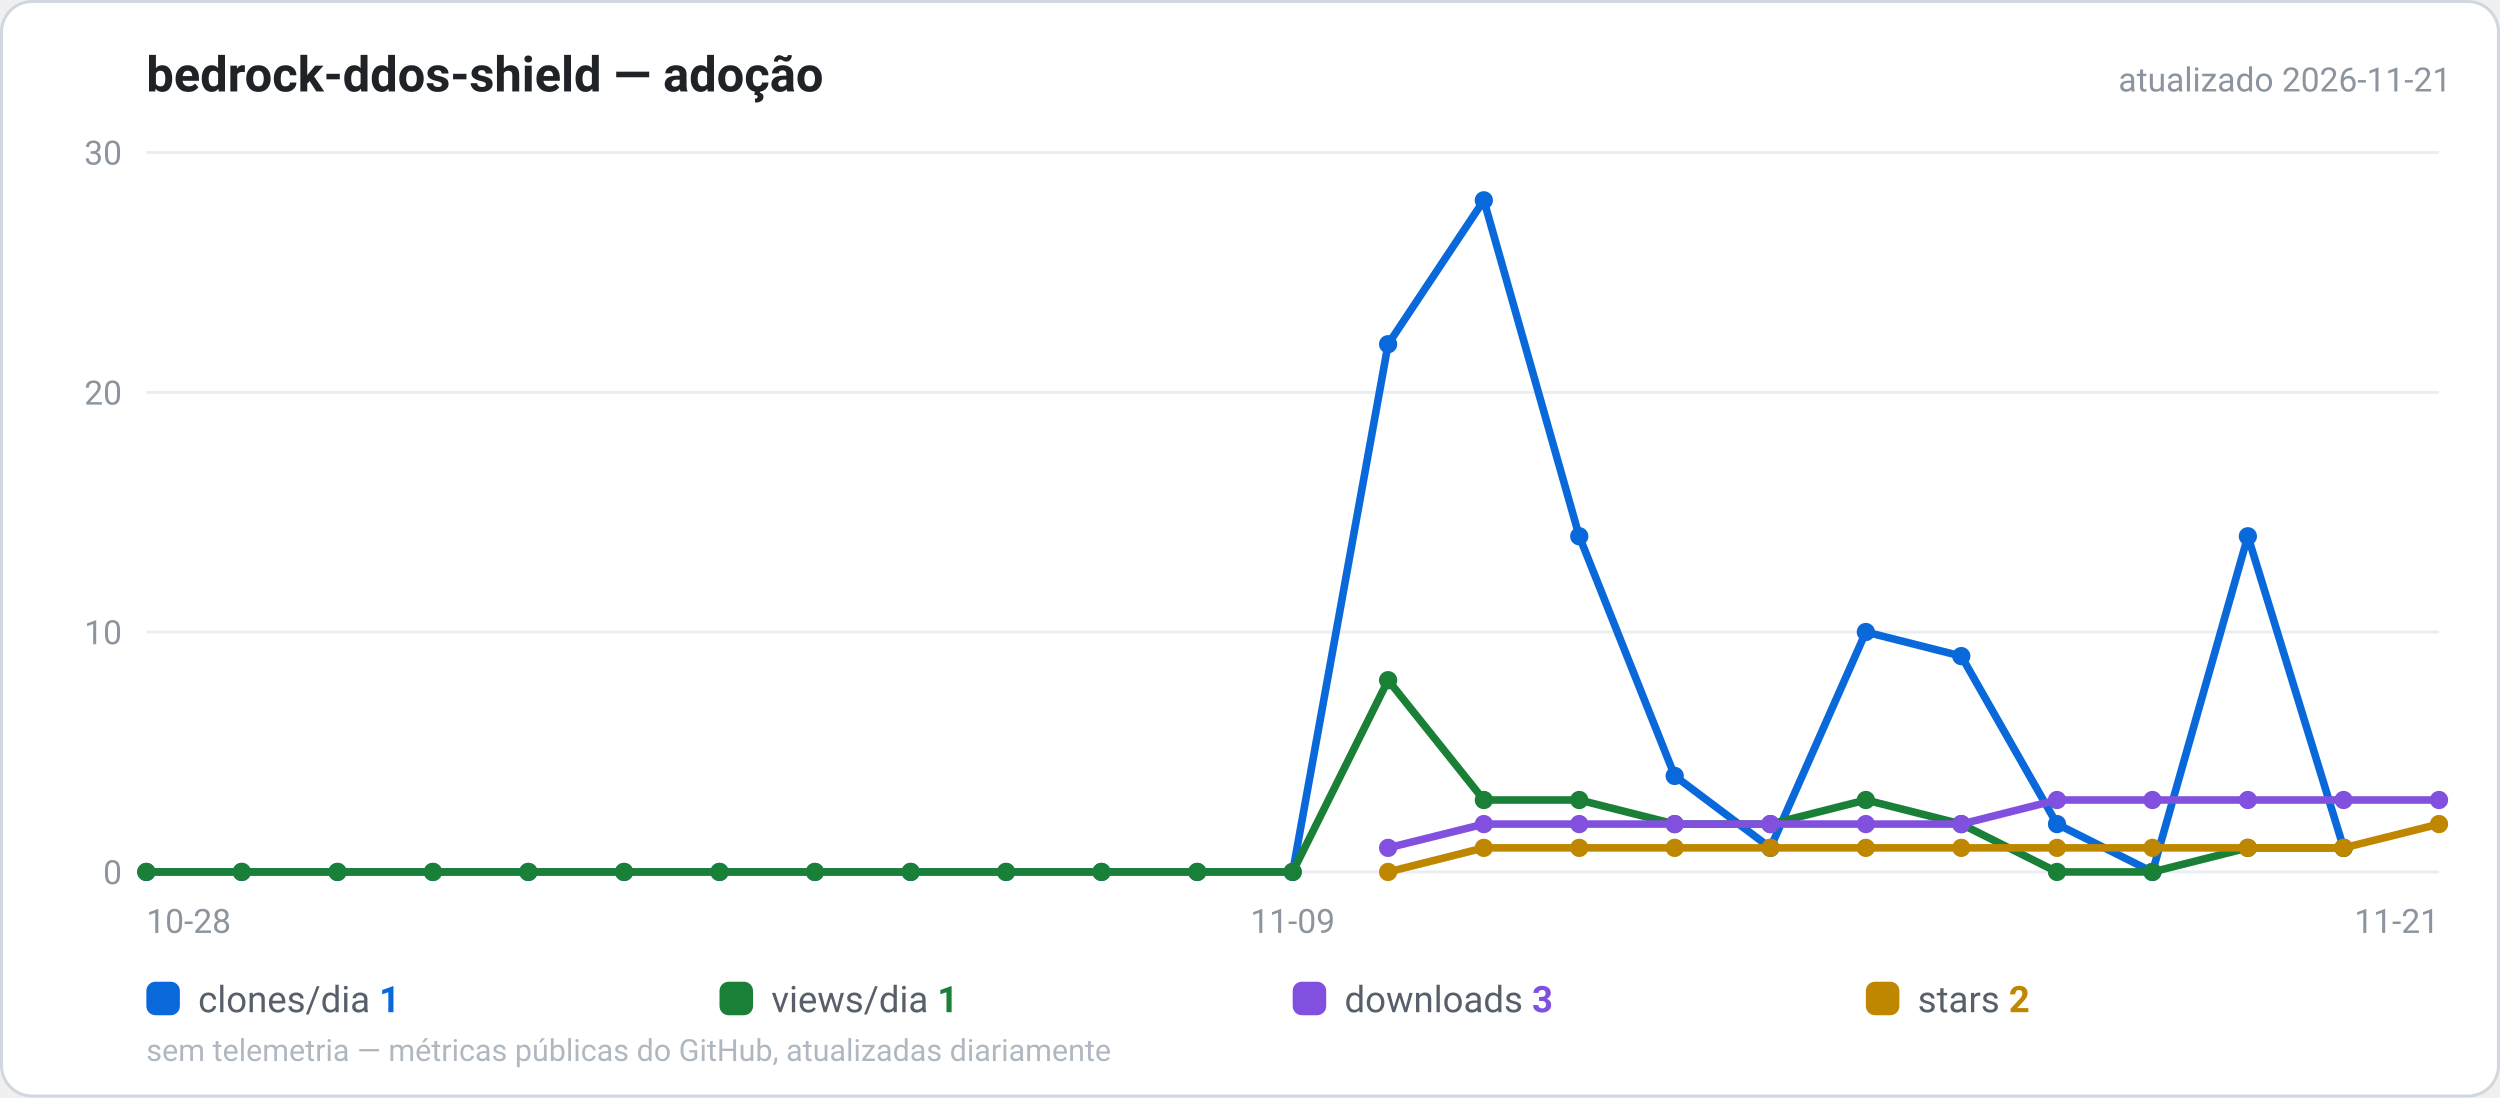
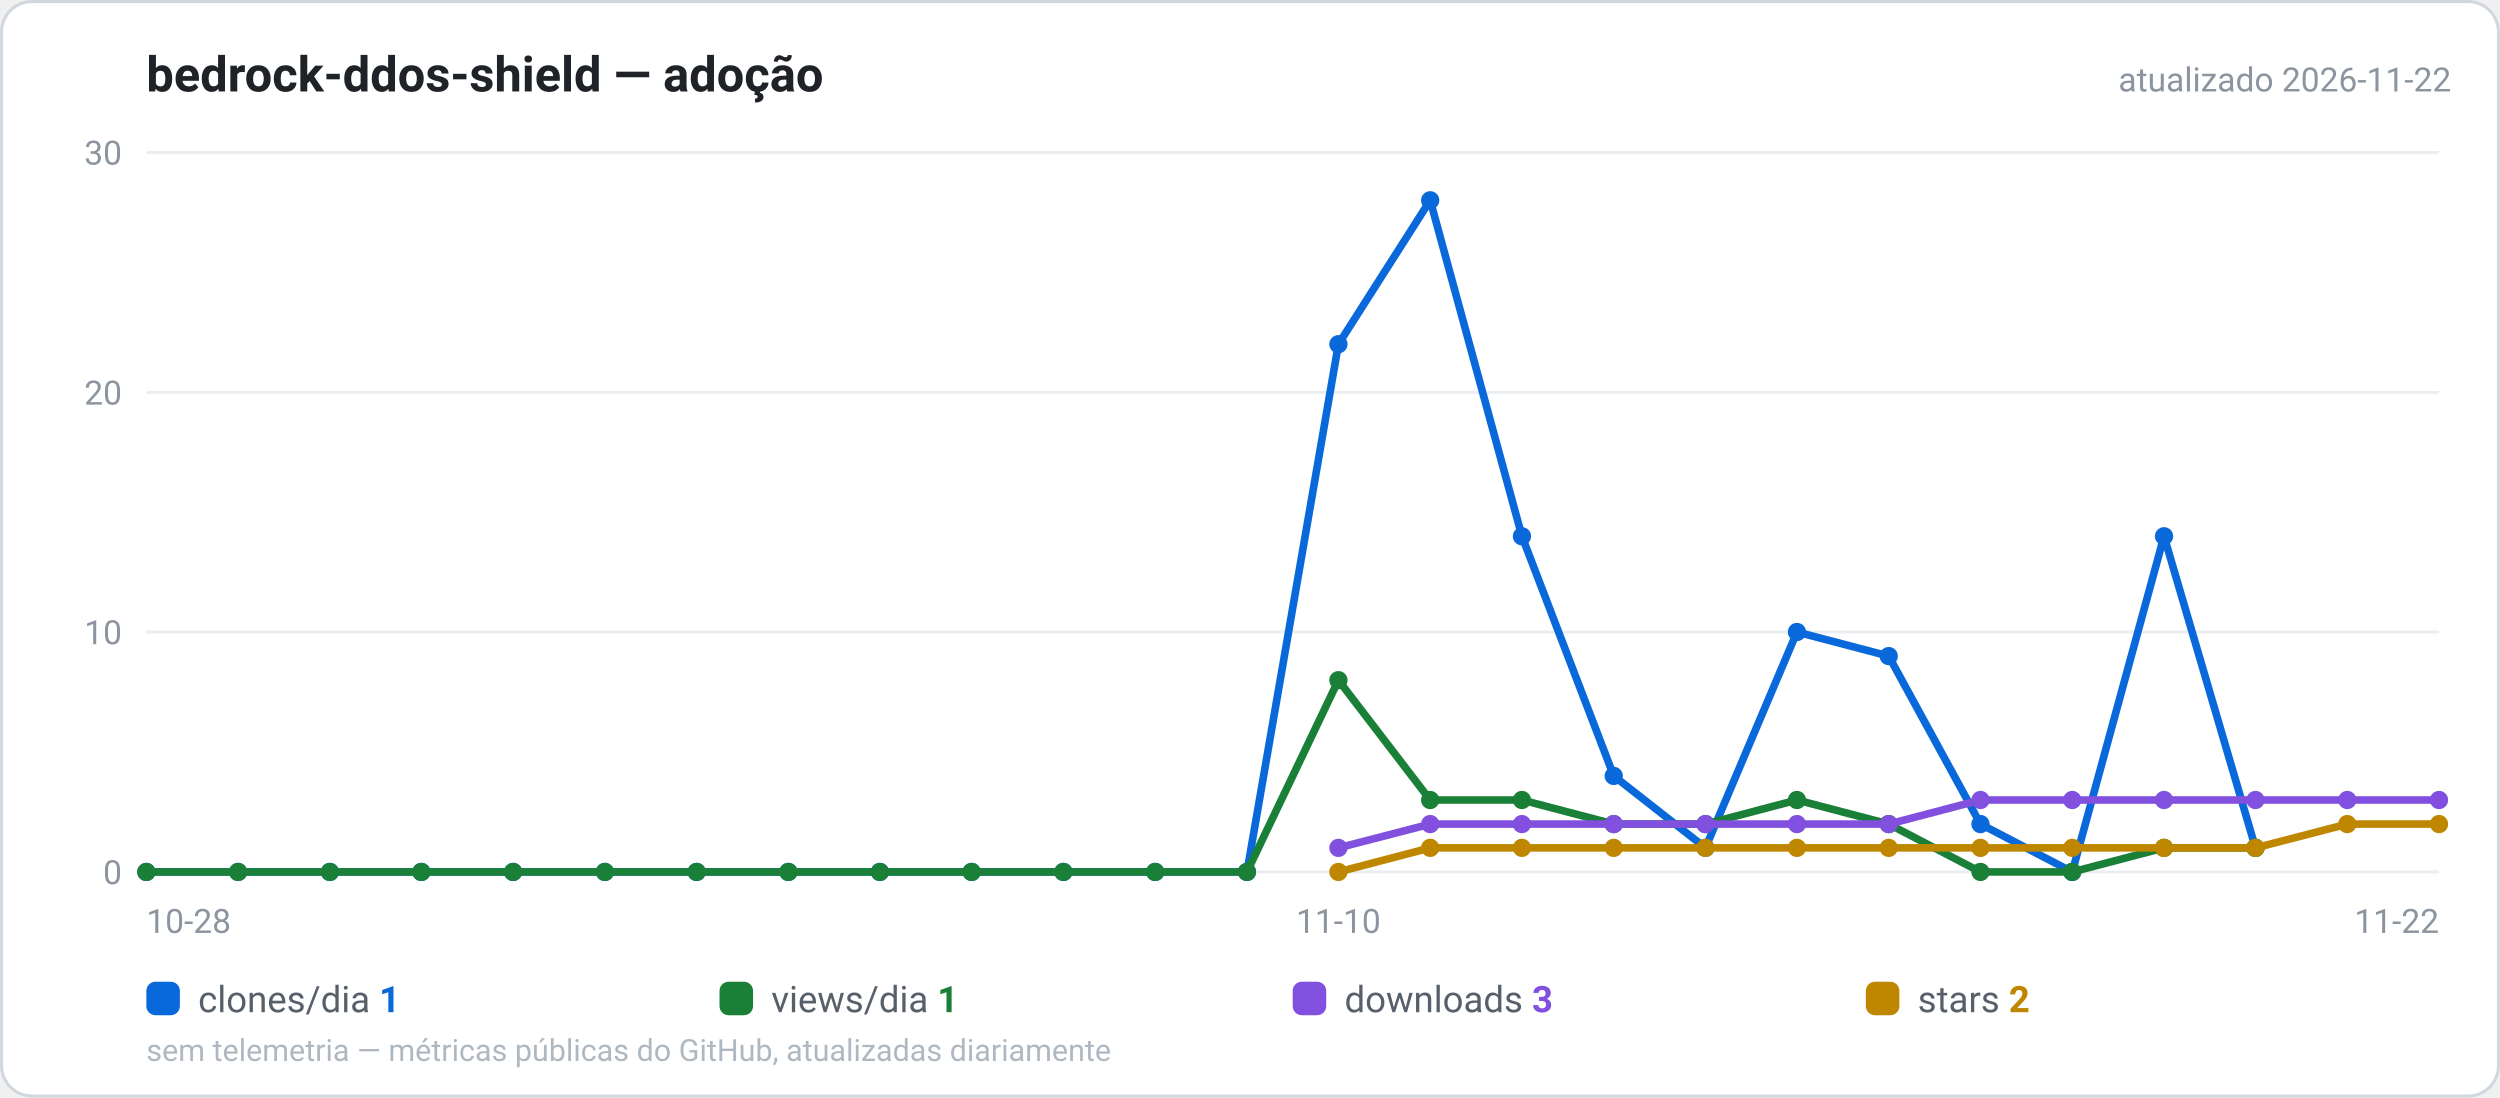
<svg xmlns="http://www.w3.org/2000/svg" width="820" height="360" viewBox="0 0 820 360" font-family="-apple-system,Segoe UI,Roboto,sans-serif">
  <rect x="0.5" y="0.5" width="819" height="359" rx="10" fill="#ffffff" stroke="#d0d7de" />
  <text x="48" y="30" font-size="16" font-weight="700" fill="#1f2328">bedrock-ddos-shield — adoção</text>
-   <text x="804" y="30" font-size="11" fill="#8c959f" text-anchor="end">atualizado 2026-11-21</text>
+   <text x="804" y="30" font-size="11" fill="#8c959f" text-anchor="end">atualizado 2026-11-22</text>
  <line x1="48" y1="286.0" x2="800" y2="286.0" stroke="#eaeef2" />
  <text x="40" y="290.0" font-size="11" fill="#8c959f" text-anchor="end">0</text>
  <line x1="48" y1="207.3" x2="800" y2="207.3" stroke="#eaeef2" />
  <text x="40" y="211.3" font-size="11" fill="#8c959f" text-anchor="end">10</text>
  <line x1="48" y1="128.7" x2="800" y2="128.7" stroke="#eaeef2" />
  <text x="40" y="132.7" font-size="11" fill="#8c959f" text-anchor="end">20</text>
  <line x1="48" y1="50.0" x2="800" y2="50.0" stroke="#eaeef2" />
  <text x="40" y="54.0" font-size="11" fill="#8c959f" text-anchor="end">30</text>
  <text x="48.0" y="306.0" font-size="11" fill="#8c959f" text-anchor="start">10-28</text>
-   <text x="424.0" y="306.0" font-size="11" fill="#8c959f" text-anchor="middle">11-09</text>
-   <text x="800.0" y="306.0" font-size="11" fill="#8c959f" text-anchor="end">11-21</text>
-   <polyline points="48.0,286.0 79.3,286.0 110.7,286.0 142.0,286.0 173.3,286.0 204.7,286.0 236.0,286.0 267.3,286.0 298.7,286.0 330.0,286.0 361.3,286.0 392.7,286.0 424.0,286.0 455.3,112.9 486.7,65.7 518.0,175.9 549.3,254.5 580.7,278.1 612.0,207.3 643.3,215.2 674.7,270.3 706.0,286.0 737.3,175.9 768.7,278.1" fill="none" stroke="#0969da" stroke-width="2.5" stroke-linejoin="round" stroke-linecap="round" />
+   <text x="439.0" y="306.0" font-size="11" fill="#8c959f" text-anchor="middle">11-10</text>
+   <text x="800.0" y="306.0" font-size="11" fill="#8c959f" text-anchor="end">11-22</text>
+   <polyline points="48.0,286.0 78.1,286.0 108.2,286.0 138.2,286.0 168.3,286.0 198.4,286.0 228.5,286.0 258.6,286.0 288.6,286.0 318.7,286.0 348.8,286.0 378.9,286.0 409.0,286.0 439.0,112.9 469.1,65.7 499.2,175.9 529.3,254.5 559.4,278.1 589.4,207.3 619.5,215.2 649.6,270.3 679.7,286.0 709.8,175.9 739.8,278.1" fill="none" stroke="#0969da" stroke-width="2.5" stroke-linejoin="round" stroke-linecap="round" />
  <circle cx="48.0" cy="286.0" r="3" fill="#0969da" />
-   <circle cx="79.3" cy="286.0" r="3" fill="#0969da" />
-   <circle cx="110.7" cy="286.0" r="3" fill="#0969da" />
-   <circle cx="142.0" cy="286.0" r="3" fill="#0969da" />
-   <circle cx="173.3" cy="286.0" r="3" fill="#0969da" />
-   <circle cx="204.7" cy="286.0" r="3" fill="#0969da" />
-   <circle cx="236.0" cy="286.0" r="3" fill="#0969da" />
-   <circle cx="267.3" cy="286.0" r="3" fill="#0969da" />
-   <circle cx="298.7" cy="286.0" r="3" fill="#0969da" />
-   <circle cx="330.0" cy="286.0" r="3" fill="#0969da" />
-   <circle cx="361.3" cy="286.0" r="3" fill="#0969da" />
-   <circle cx="392.7" cy="286.0" r="3" fill="#0969da" />
-   <circle cx="424.0" cy="286.0" r="3" fill="#0969da" />
-   <circle cx="455.3" cy="112.9" r="3" fill="#0969da" />
-   <circle cx="486.7" cy="65.7" r="3" fill="#0969da" />
-   <circle cx="518.0" cy="175.9" r="3" fill="#0969da" />
-   <circle cx="549.3" cy="254.5" r="3" fill="#0969da" />
-   <circle cx="580.7" cy="278.1" r="3" fill="#0969da" />
-   <circle cx="612.0" cy="207.3" r="3" fill="#0969da" />
-   <circle cx="643.3" cy="215.2" r="3" fill="#0969da" />
-   <circle cx="674.7" cy="270.3" r="3" fill="#0969da" />
-   <circle cx="706.0" cy="286.0" r="3" fill="#0969da" />
-   <circle cx="737.3" cy="175.9" r="3" fill="#0969da" />
-   <circle cx="768.7" cy="278.1" r="3" fill="#0969da" />
-   <polyline points="48.0,286.0 79.3,286.0 110.7,286.0 142.0,286.0 173.3,286.0 204.7,286.0 236.0,286.0 267.3,286.0 298.7,286.0 330.0,286.0 361.3,286.0 392.7,286.0 424.0,286.0 455.3,223.1 486.7,262.4 518.0,262.4 549.3,270.3 580.7,270.3 612.0,262.4 643.3,270.3 674.7,286.0 706.0,286.0 737.3,278.1 768.7,278.1" fill="none" stroke="#1a7f37" stroke-width="2.5" stroke-linejoin="round" stroke-linecap="round" />
+   <circle cx="78.1" cy="286.0" r="3" fill="#0969da" />
+   <circle cx="108.2" cy="286.0" r="3" fill="#0969da" />
+   <circle cx="138.2" cy="286.0" r="3" fill="#0969da" />
+   <circle cx="168.3" cy="286.0" r="3" fill="#0969da" />
+   <circle cx="198.4" cy="286.0" r="3" fill="#0969da" />
+   <circle cx="228.5" cy="286.0" r="3" fill="#0969da" />
+   <circle cx="258.6" cy="286.0" r="3" fill="#0969da" />
+   <circle cx="288.6" cy="286.0" r="3" fill="#0969da" />
+   <circle cx="318.7" cy="286.0" r="3" fill="#0969da" />
+   <circle cx="348.8" cy="286.0" r="3" fill="#0969da" />
+   <circle cx="378.9" cy="286.0" r="3" fill="#0969da" />
+   <circle cx="409.0" cy="286.0" r="3" fill="#0969da" />
+   <circle cx="439.0" cy="112.9" r="3" fill="#0969da" />
+   <circle cx="469.1" cy="65.7" r="3" fill="#0969da" />
+   <circle cx="499.2" cy="175.9" r="3" fill="#0969da" />
+   <circle cx="529.3" cy="254.5" r="3" fill="#0969da" />
+   <circle cx="559.4" cy="278.1" r="3" fill="#0969da" />
+   <circle cx="589.4" cy="207.3" r="3" fill="#0969da" />
+   <circle cx="619.5" cy="215.2" r="3" fill="#0969da" />
+   <circle cx="649.6" cy="270.3" r="3" fill="#0969da" />
+   <circle cx="679.7" cy="286.0" r="3" fill="#0969da" />
+   <circle cx="709.8" cy="175.9" r="3" fill="#0969da" />
+   <circle cx="739.8" cy="278.1" r="3" fill="#0969da" />
+   <polyline points="48.0,286.0 78.1,286.0 108.2,286.0 138.2,286.0 168.3,286.0 198.4,286.0 228.5,286.0 258.6,286.0 288.6,286.0 318.7,286.0 348.8,286.0 378.9,286.0 409.0,286.0 439.0,223.1 469.1,262.4 499.2,262.4 529.3,270.3 559.4,270.3 589.4,262.4 619.5,270.3 649.6,286.0 679.7,286.0 709.8,278.1 739.8,278.1" fill="none" stroke="#1a7f37" stroke-width="2.5" stroke-linejoin="round" stroke-linecap="round" />
  <circle cx="48.0" cy="286.0" r="3" fill="#1a7f37" />
-   <circle cx="79.3" cy="286.0" r="3" fill="#1a7f37" />
-   <circle cx="110.7" cy="286.0" r="3" fill="#1a7f37" />
-   <circle cx="142.0" cy="286.0" r="3" fill="#1a7f37" />
-   <circle cx="173.3" cy="286.0" r="3" fill="#1a7f37" />
-   <circle cx="204.7" cy="286.0" r="3" fill="#1a7f37" />
-   <circle cx="236.0" cy="286.0" r="3" fill="#1a7f37" />
-   <circle cx="267.3" cy="286.0" r="3" fill="#1a7f37" />
-   <circle cx="298.7" cy="286.0" r="3" fill="#1a7f37" />
-   <circle cx="330.0" cy="286.0" r="3" fill="#1a7f37" />
-   <circle cx="361.3" cy="286.0" r="3" fill="#1a7f37" />
-   <circle cx="392.7" cy="286.0" r="3" fill="#1a7f37" />
-   <circle cx="424.0" cy="286.0" r="3" fill="#1a7f37" />
-   <circle cx="455.3" cy="223.1" r="3" fill="#1a7f37" />
-   <circle cx="486.7" cy="262.4" r="3" fill="#1a7f37" />
-   <circle cx="518.0" cy="262.4" r="3" fill="#1a7f37" />
-   <circle cx="549.3" cy="270.3" r="3" fill="#1a7f37" />
-   <circle cx="580.7" cy="270.3" r="3" fill="#1a7f37" />
-   <circle cx="612.0" cy="262.4" r="3" fill="#1a7f37" />
-   <circle cx="643.3" cy="270.3" r="3" fill="#1a7f37" />
-   <circle cx="674.7" cy="286.0" r="3" fill="#1a7f37" />
-   <circle cx="706.0" cy="286.0" r="3" fill="#1a7f37" />
-   <circle cx="737.3" cy="278.1" r="3" fill="#1a7f37" />
-   <circle cx="768.7" cy="278.1" r="3" fill="#1a7f37" />
-   <polyline points="455.3,278.1 486.7,270.3 518.0,270.3 549.3,270.3 580.7,270.3 612.0,270.3 643.3,270.3 674.7,262.4 706.0,262.4 737.3,262.4 768.7,262.4 800.0,262.4" fill="none" stroke="#8250df" stroke-width="2.5" stroke-linejoin="round" stroke-linecap="round" />
-   <circle cx="455.3" cy="278.1" r="3" fill="#8250df" />
-   <circle cx="486.7" cy="270.3" r="3" fill="#8250df" />
-   <circle cx="518.0" cy="270.3" r="3" fill="#8250df" />
-   <circle cx="549.3" cy="270.3" r="3" fill="#8250df" />
-   <circle cx="580.7" cy="270.3" r="3" fill="#8250df" />
-   <circle cx="612.0" cy="270.3" r="3" fill="#8250df" />
-   <circle cx="643.3" cy="270.3" r="3" fill="#8250df" />
-   <circle cx="674.7" cy="262.4" r="3" fill="#8250df" />
-   <circle cx="706.0" cy="262.4" r="3" fill="#8250df" />
-   <circle cx="737.3" cy="262.4" r="3" fill="#8250df" />
-   <circle cx="768.7" cy="262.4" r="3" fill="#8250df" />
+   <circle cx="78.1" cy="286.0" r="3" fill="#1a7f37" />
+   <circle cx="108.2" cy="286.0" r="3" fill="#1a7f37" />
+   <circle cx="138.2" cy="286.0" r="3" fill="#1a7f37" />
+   <circle cx="168.3" cy="286.0" r="3" fill="#1a7f37" />
+   <circle cx="198.4" cy="286.0" r="3" fill="#1a7f37" />
+   <circle cx="228.5" cy="286.0" r="3" fill="#1a7f37" />
+   <circle cx="258.6" cy="286.0" r="3" fill="#1a7f37" />
+   <circle cx="288.6" cy="286.0" r="3" fill="#1a7f37" />
+   <circle cx="318.7" cy="286.0" r="3" fill="#1a7f37" />
+   <circle cx="348.8" cy="286.0" r="3" fill="#1a7f37" />
+   <circle cx="378.9" cy="286.0" r="3" fill="#1a7f37" />
+   <circle cx="409.0" cy="286.0" r="3" fill="#1a7f37" />
+   <circle cx="439.0" cy="223.1" r="3" fill="#1a7f37" />
+   <circle cx="469.1" cy="262.4" r="3" fill="#1a7f37" />
+   <circle cx="499.2" cy="262.4" r="3" fill="#1a7f37" />
+   <circle cx="529.3" cy="270.3" r="3" fill="#1a7f37" />
+   <circle cx="559.4" cy="270.3" r="3" fill="#1a7f37" />
+   <circle cx="589.4" cy="262.4" r="3" fill="#1a7f37" />
+   <circle cx="619.5" cy="270.3" r="3" fill="#1a7f37" />
+   <circle cx="649.6" cy="286.0" r="3" fill="#1a7f37" />
+   <circle cx="679.7" cy="286.0" r="3" fill="#1a7f37" />
+   <circle cx="709.8" cy="278.1" r="3" fill="#1a7f37" />
+   <circle cx="739.8" cy="278.1" r="3" fill="#1a7f37" />
+   <polyline points="439.0,278.1 469.1,270.3 499.2,270.3 529.3,270.3 559.4,270.3 589.4,270.3 619.5,270.3 649.6,262.4 679.7,262.4 709.8,262.4 739.8,262.4 769.9,262.4 800.0,262.4" fill="none" stroke="#8250df" stroke-width="2.5" stroke-linejoin="round" stroke-linecap="round" />
+   <circle cx="439.0" cy="278.1" r="3" fill="#8250df" />
+   <circle cx="469.1" cy="270.3" r="3" fill="#8250df" />
+   <circle cx="499.2" cy="270.3" r="3" fill="#8250df" />
+   <circle cx="529.3" cy="270.3" r="3" fill="#8250df" />
+   <circle cx="559.4" cy="270.3" r="3" fill="#8250df" />
+   <circle cx="589.4" cy="270.3" r="3" fill="#8250df" />
+   <circle cx="619.5" cy="270.3" r="3" fill="#8250df" />
+   <circle cx="649.6" cy="262.4" r="3" fill="#8250df" />
+   <circle cx="679.7" cy="262.4" r="3" fill="#8250df" />
+   <circle cx="709.8" cy="262.4" r="3" fill="#8250df" />
+   <circle cx="739.8" cy="262.4" r="3" fill="#8250df" />
+   <circle cx="769.9" cy="262.4" r="3" fill="#8250df" />
  <circle cx="800.0" cy="262.4" r="3" fill="#8250df" />
-   <polyline points="455.3,286.0 486.7,278.1 518.0,278.1 549.3,278.1 580.7,278.1 612.0,278.1 643.3,278.1 674.7,278.1 706.0,278.1 737.3,278.1 768.7,278.1 800.0,270.3" fill="none" stroke="#bf8700" stroke-width="2.5" stroke-linejoin="round" stroke-linecap="round" />
-   <circle cx="455.3" cy="286.0" r="3" fill="#bf8700" />
-   <circle cx="486.7" cy="278.1" r="3" fill="#bf8700" />
-   <circle cx="518.0" cy="278.1" r="3" fill="#bf8700" />
-   <circle cx="549.3" cy="278.1" r="3" fill="#bf8700" />
-   <circle cx="580.7" cy="278.1" r="3" fill="#bf8700" />
-   <circle cx="612.0" cy="278.1" r="3" fill="#bf8700" />
-   <circle cx="643.3" cy="278.1" r="3" fill="#bf8700" />
-   <circle cx="674.7" cy="278.1" r="3" fill="#bf8700" />
-   <circle cx="706.0" cy="278.1" r="3" fill="#bf8700" />
-   <circle cx="737.3" cy="278.1" r="3" fill="#bf8700" />
-   <circle cx="768.7" cy="278.1" r="3" fill="#bf8700" />
+   <polyline points="439.0,286.0 469.1,278.1 499.2,278.1 529.3,278.1 559.4,278.1 589.4,278.1 619.5,278.1 649.6,278.1 679.7,278.1 709.8,278.1 739.8,278.1 769.9,270.3 800.0,270.3" fill="none" stroke="#bf8700" stroke-width="2.5" stroke-linejoin="round" stroke-linecap="round" />
+   <circle cx="439.0" cy="286.0" r="3" fill="#bf8700" />
+   <circle cx="469.1" cy="278.1" r="3" fill="#bf8700" />
+   <circle cx="499.2" cy="278.1" r="3" fill="#bf8700" />
+   <circle cx="529.3" cy="278.1" r="3" fill="#bf8700" />
+   <circle cx="559.4" cy="278.1" r="3" fill="#bf8700" />
+   <circle cx="589.4" cy="278.1" r="3" fill="#bf8700" />
+   <circle cx="619.5" cy="278.1" r="3" fill="#bf8700" />
+   <circle cx="649.6" cy="278.1" r="3" fill="#bf8700" />
+   <circle cx="679.7" cy="278.1" r="3" fill="#bf8700" />
+   <circle cx="709.8" cy="278.1" r="3" fill="#bf8700" />
+   <circle cx="739.8" cy="278.1" r="3" fill="#bf8700" />
+   <circle cx="769.9" cy="270.3" r="3" fill="#bf8700" />
  <circle cx="800.0" cy="270.3" r="3" fill="#bf8700" />
  <rect x="48.0" y="322.0" width="11" height="11" rx="3" fill="#0969da" />
  <text x="65.0" y="332.0" font-size="12" fill="#57606a">clones/dia <tspan font-weight="700" fill="#0969da">1</tspan>
  </text>
  <rect x="236.0" y="322.0" width="11" height="11" rx="3" fill="#1a7f37" />
  <text x="253.0" y="332.0" font-size="12" fill="#57606a">views/dia <tspan font-weight="700" fill="#1a7f37">1</tspan>
  </text>
  <rect x="424.0" y="322.0" width="11" height="11" rx="3" fill="#8250df" />
  <text x="441.0" y="332.0" font-size="12" fill="#57606a">downloads <tspan font-weight="700" fill="#8250df">3</tspan>
  </text>
  <rect x="612.0" y="322.0" width="11" height="11" rx="3" fill="#bf8700" />
  <text x="629.0" y="332.0" font-size="12" fill="#57606a">stars <tspan font-weight="700" fill="#bf8700">2</tspan>
  </text>
  <text x="48" y="348" font-size="10" fill="#afb8c1">sem telemetria — métricas públicas do GitHub, atualizadas diariamente</text>
</svg>
